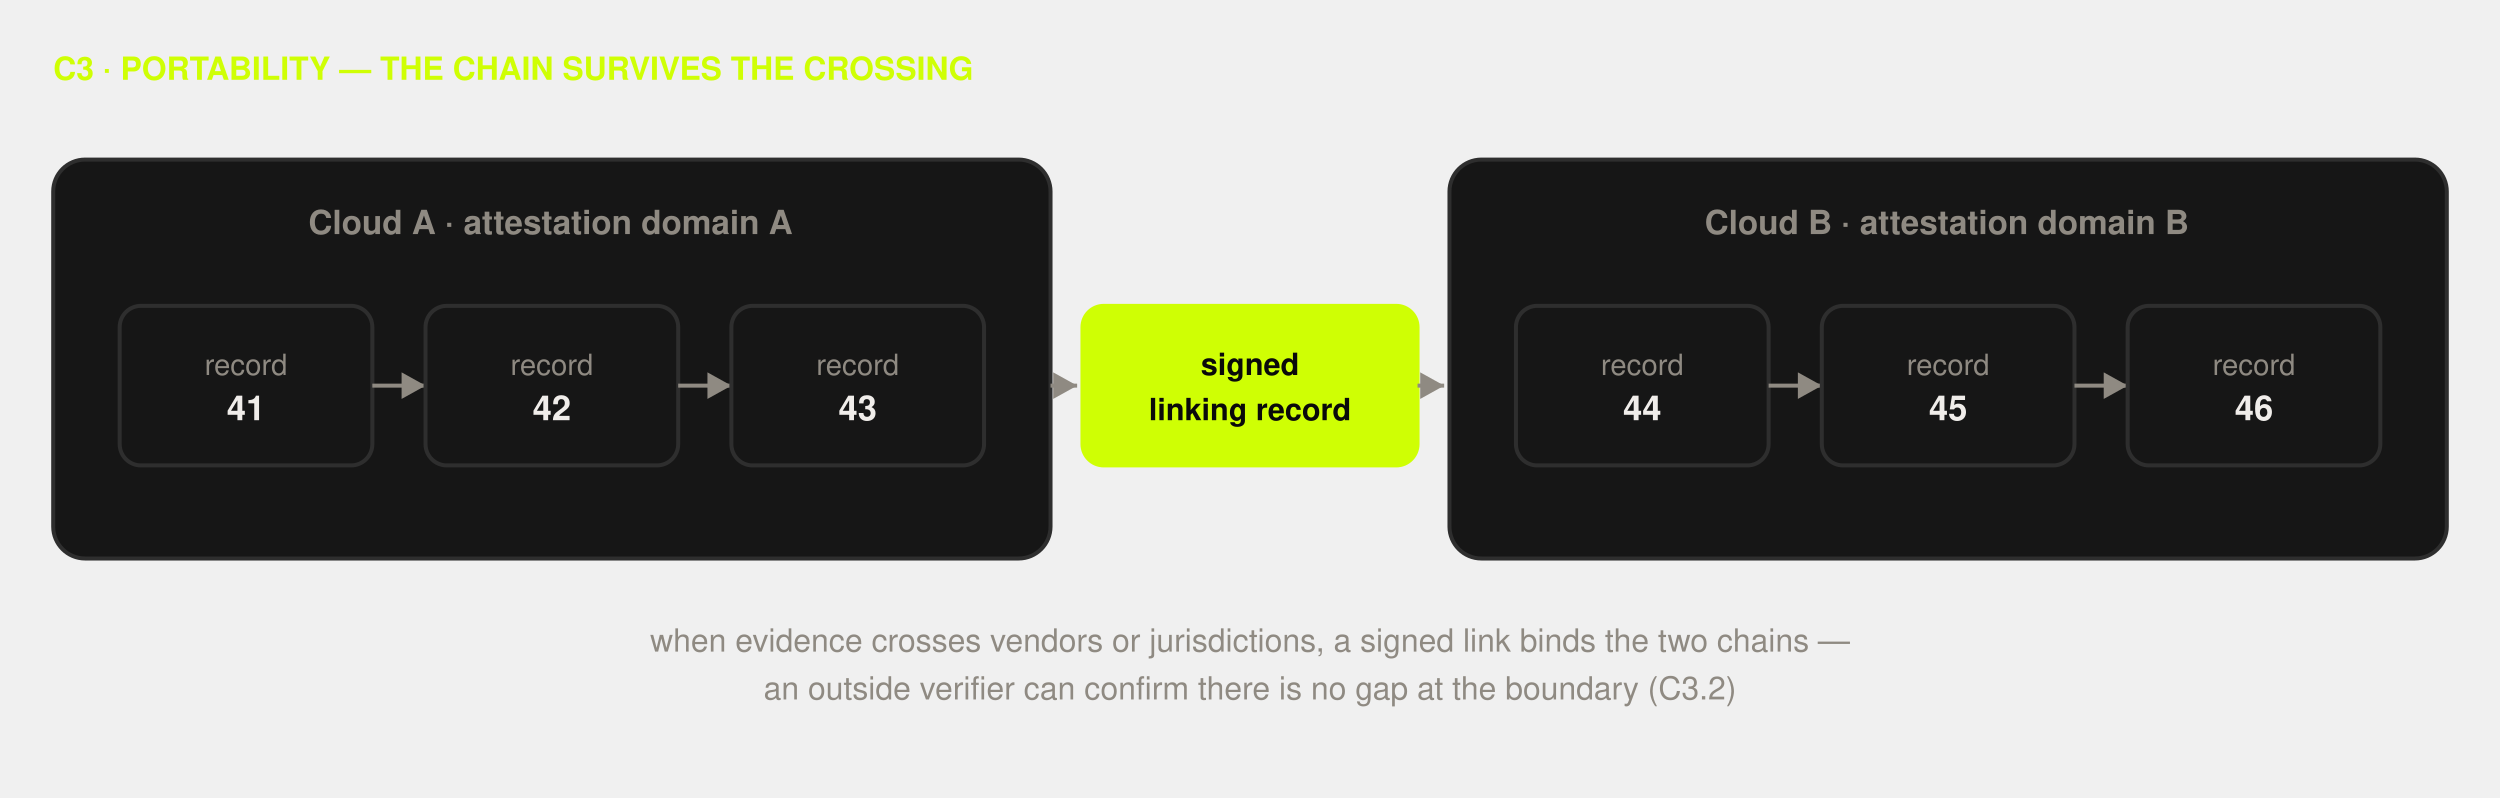
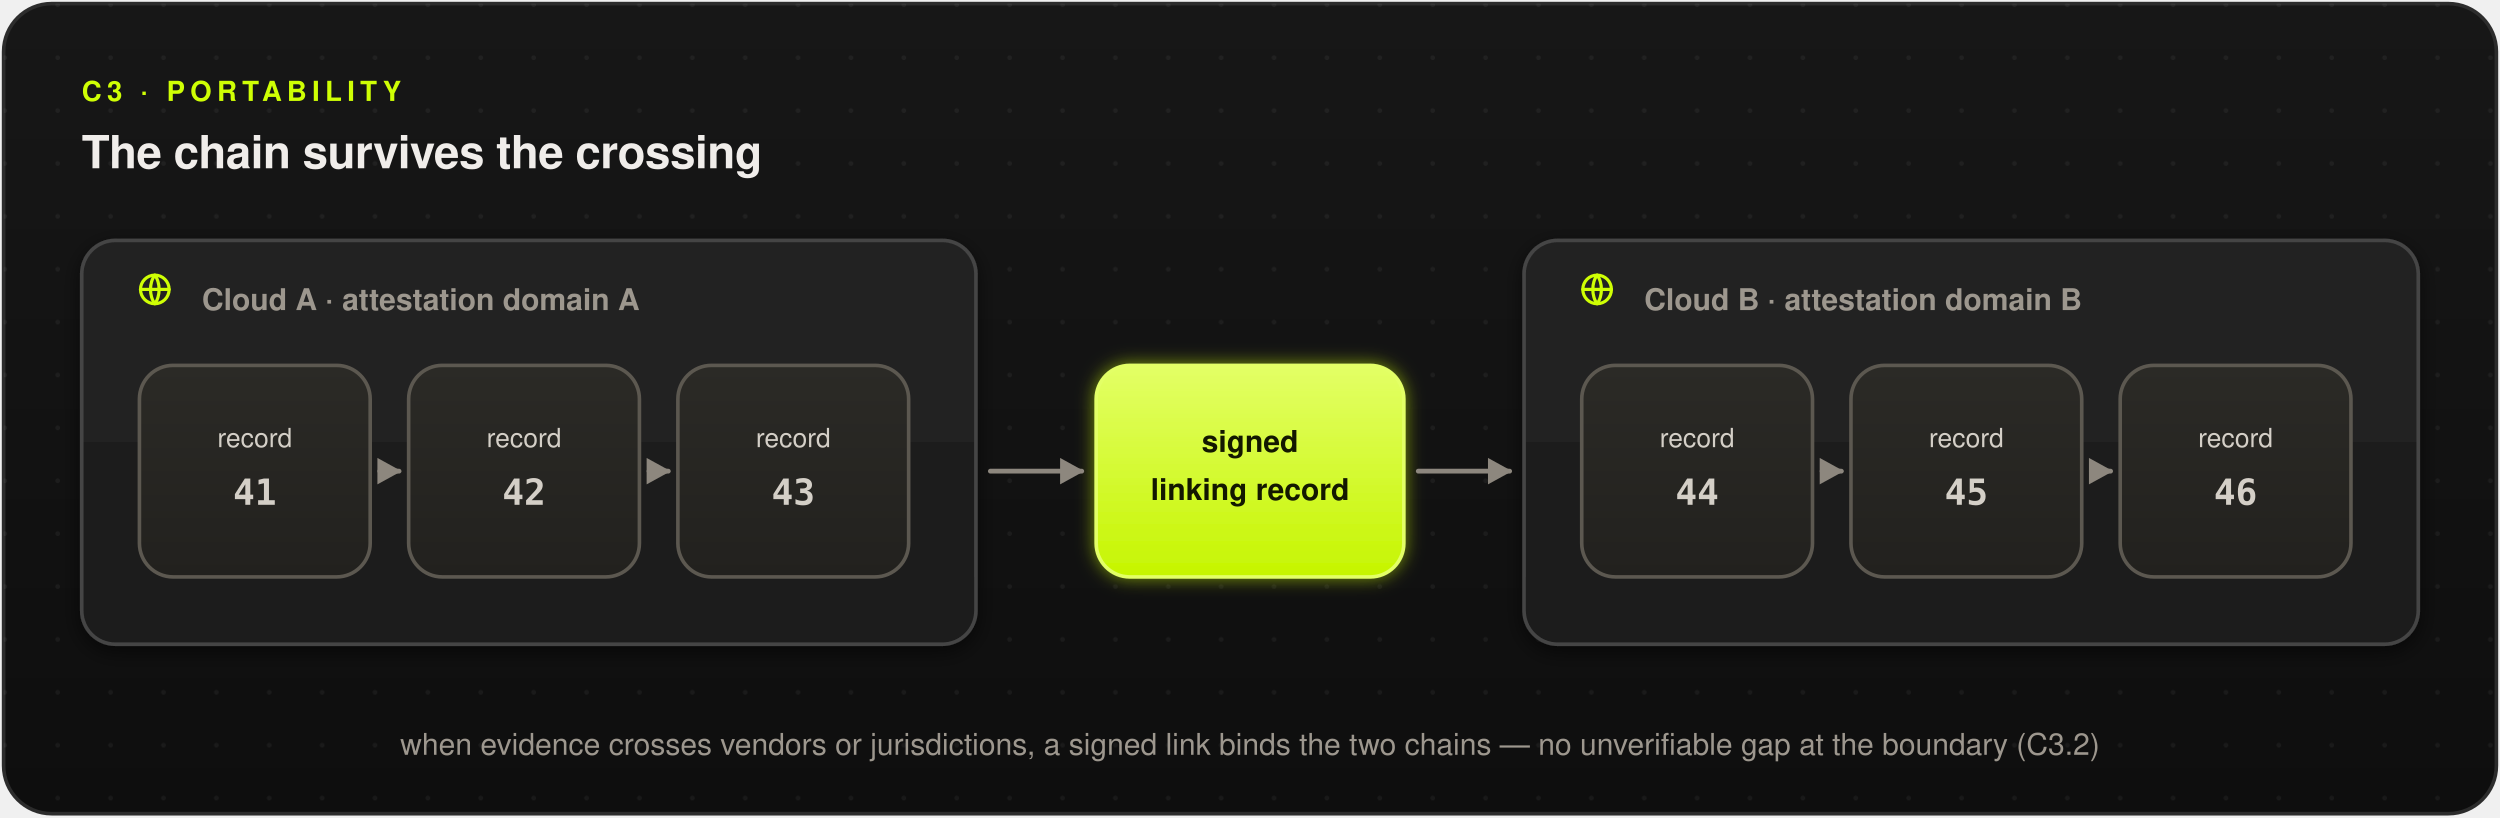
- <svg xmlns="http://www.w3.org/2000/svg" width="940" height="300" viewBox="0 0 940 300" font-family="Montserrat,'Source Sans 3',-apple-system,'Segoe UI',Helvetica,Arial,sans-serif">
-   <text x="20" y="30" font-size="12" fill="#cfff04" font-weight="600" text-anchor="start">C3 · PORTABILITY — THE CHAIN SURVIVES THE CROSSING</text>
-   <rect x="20" y="60" width="375" height="150" rx="12" fill="#161616" stroke="#2e2e2e" stroke-width="1.5" />
-   <text x="207" y="88" font-size="12.5" fill="#8f8a82" font-weight="600" text-anchor="middle">Cloud A · attestation domain A</text>
-   <rect x="45" y="115" width="95" height="60" rx="8" fill="#161616" stroke="#2e2e2e" stroke-width="1.5" />
-   <text x="92.5" y="141.0" font-size="11" fill="#8f8a82" text-anchor="middle">record</text>
-   <text x="92.5" y="158.0" font-size="13" fill="#f0edea" font-weight="600" text-anchor="middle">41</text>
-   <line x1="140" y1="145" x2="160" y2="145" stroke="#8f8a82" stroke-width="1.5" />
-   <polygon points="160,145 151,140 151,150" fill="#8f8a82" />
-   <rect x="160" y="115" width="95" height="60" rx="8" fill="#161616" stroke="#2e2e2e" stroke-width="1.5" />
-   <text x="207.5" y="141.0" font-size="11" fill="#8f8a82" text-anchor="middle">record</text>
-   <text x="207.5" y="158.0" font-size="13" fill="#f0edea" font-weight="600" text-anchor="middle">42</text>
-   <line x1="255" y1="145" x2="275" y2="145" stroke="#8f8a82" stroke-width="1.5" />
-   <polygon points="275,145 266,140 266,150" fill="#8f8a82" />
-   <rect x="275" y="115" width="95" height="60" rx="8" fill="#161616" stroke="#2e2e2e" stroke-width="1.5" />
-   <text x="322.5" y="141.0" font-size="11" fill="#8f8a82" text-anchor="middle">record</text>
-   <text x="322.5" y="158.0" font-size="13" fill="#f0edea" font-weight="600" text-anchor="middle">43</text>
-   <rect x="545" y="60" width="375" height="150" rx="12" fill="#161616" stroke="#2e2e2e" stroke-width="1.5" />
-   <text x="732" y="88" font-size="12.5" fill="#8f8a82" font-weight="600" text-anchor="middle">Cloud B · attestation domain B</text>
-   <rect x="570" y="115" width="95" height="60" rx="8" fill="#161616" stroke="#2e2e2e" stroke-width="1.5" />
-   <text x="617.5" y="141.0" font-size="11" fill="#8f8a82" text-anchor="middle">record</text>
-   <text x="617.5" y="158.0" font-size="13" fill="#f0edea" font-weight="600" text-anchor="middle">44</text>
-   <line x1="665" y1="145" x2="685" y2="145" stroke="#8f8a82" stroke-width="1.5" />
-   <polygon points="685,145 676,140 676,150" fill="#8f8a82" />
-   <rect x="685" y="115" width="95" height="60" rx="8" fill="#161616" stroke="#2e2e2e" stroke-width="1.5" />
-   <text x="732.5" y="141.0" font-size="11" fill="#8f8a82" text-anchor="middle">record</text>
-   <text x="732.5" y="158.0" font-size="13" fill="#f0edea" font-weight="600" text-anchor="middle">45</text>
-   <line x1="780" y1="145" x2="800" y2="145" stroke="#8f8a82" stroke-width="1.5" />
-   <polygon points="800,145 791,140 791,150" fill="#8f8a82" />
-   <rect x="800" y="115" width="95" height="60" rx="8" fill="#161616" stroke="#2e2e2e" stroke-width="1.5" />
-   <text x="847.5" y="141.0" font-size="11" fill="#8f8a82" text-anchor="middle">record</text>
-   <text x="847.5" y="158.0" font-size="13" fill="#f0edea" font-weight="600" text-anchor="middle">46</text>
-   <rect x="407" y="115" width="126" height="60" rx="8" fill="#cfff04" stroke="#cfff04" stroke-width="1.5" />
-   <text x="470.0" y="141.0" font-size="11.5" fill="#0a0a0a" font-weight="600" text-anchor="middle">signed</text>
-   <text x="470.0" y="158.0" font-size="11.5" fill="#0a0a0a" font-weight="600" text-anchor="middle">linking record</text>
-   <line x1="395" y1="145" x2="405" y2="145" stroke="#8f8a82" stroke-width="1.5" />
-   <polygon points="405,145 396,140 396,150" fill="#8f8a82" />
-   <line x1="533" y1="145" x2="543" y2="145" stroke="#8f8a82" stroke-width="1.5" />
-   <polygon points="543,145 534,140 534,150" fill="#8f8a82" />
-   <text x="470" y="245" font-size="12" fill="#8f8a82" text-anchor="middle">when evidence crosses vendors or jurisdictions, a signed link binds the two chains —</text>
-   <text x="470" y="263" font-size="12" fill="#8f8a82" text-anchor="middle">an outside verifier can confirm there is no gap at the boundary (C3.2)</text>
+ <svg xmlns="http://www.w3.org/2000/svg" width="1040" height="340" viewBox="0 0 1040 340" font-family="Montserrat,'Source Sans 3',-apple-system,'Segoe UI',Helvetica,Arial,sans-serif">
+   <defs>
+     <linearGradient id="gPanel" x1="0" y1="0" x2="0" y2="1">
+       <stop offset="0" stop-color="#171717" />
+       <stop offset="1" stop-color="#0e0e0e" />
+     </linearGradient>
+     <linearGradient id="gCard" x1="0" y1="0" x2="0" y2="1">
+       <stop offset="0" stop-color="#242424" />
+       <stop offset="1" stop-color="#1b1b1b" />
+     </linearGradient>
+     <linearGradient id="gWarm" x1="0" y1="0" x2="0" y2="1">
+       <stop offset="0" stop-color="#2b2a26" />
+       <stop offset="1" stop-color="#22211e" />
+     </linearGradient>
+     <linearGradient id="gLime" x1="0" y1="0" x2="0" y2="1">
+       <stop offset="0" stop-color="#e3ff66" />
+       <stop offset="1" stop-color="#c6f500" />
+     </linearGradient>
+     <linearGradient id="gTint" x1="0" y1="0" x2="0" y2="1">
+       <stop offset="0" stop-color="#2a3608" />
+       <stop offset="1" stop-color="#1e2704" />
+     </linearGradient>
+     <linearGradient id="gRed" x1="0" y1="0" x2="0" y2="1">
+       <stop offset="0" stop-color="#361417" />
+       <stop offset="1" stop-color="#280f12" />
+     </linearGradient>
+     <linearGradient id="gInk" x1="0" y1="0" x2="0" y2="1">
+       <stop offset="0" stop-color="#e3ff66" />
+       <stop offset="1" stop-color="#cfff04" />
+     </linearGradient>
+     <linearGradient id="gGate" x1="0" y1="0" x2="0" y2="1">
+       <stop offset="0" stop-color="#222222" />
+       <stop offset="1" stop-color="#151515" />
+     </linearGradient>
+     <filter id="fShadow" x="-30%" y="-30%" width="160%" height="170%">
+       <feDropShadow dx="0" dy="2.5" stdDeviation="4" flood-color="#000000" flood-opacity="0.55" />
+     </filter>
+     <filter id="fGlow" x="-60%" y="-60%" width="220%" height="220%">
+       <feDropShadow dx="0" dy="0" stdDeviation="3.5" flood-color="#cfff04" flood-opacity="0.55" />
+     </filter>
+     <pattern id="pGrid" width="22" height="22" patternUnits="userSpaceOnUse">
+       <circle cx="2" cy="2" r="1" fill="#ffffff" opacity="0.05" />
+     </pattern>
+   </defs>
+   <rect x="1.5" y="1.5" width="1037" height="337" rx="20" fill="url(#gPanel)" stroke="#2c2c2c" stroke-width="1.5" />
+   <rect x="1.5" y="1.5" width="1037" height="337" rx="20" fill="url(#pGrid)" />
+   <text x="34" y="42" font-size="11.5" font-weight="700" letter-spacing="2.2" fill="#cfff04">C3 · PORTABILITY</text>
+   <text x="34" y="70" font-size="19" font-weight="700" letter-spacing="-0.2" fill="#f0edea">The chain survives the crossing</text>
+   <rect x="34" y="100" width="372" height="168" rx="14" fill="url(#gCard)" stroke="#454545" stroke-width="1.5" filter="url(#fShadow)" />
+   <g transform="translate(56,112) scale(0.7)" fill="none" stroke="#cfff04" stroke-width="1.9" stroke-linecap="round" stroke-linejoin="round">
+     <path d="M12 12 m-8.5 0 a8.5 8.5 0 1 0 17 0 a8.5 8.5 0 1 0 -17 0" />
+     <path d="M12 3.5 C8.6 8 8.6 16 12 20.5 C15.4 16 15.4 8 12 3.5 M3.5 12 H20.5" />
+   </g>
+   <text x="84" y="129" font-size="12.5" fill="#9d978e" text-anchor="start" font-weight="700">Cloud A · attestation domain A</text>
+   <rect x="58" y="152" width="96" height="88" rx="14" fill="url(#gWarm)" stroke="#5c5850" stroke-width="1.5" />
+   <text x="106" y="186" font-size="11" fill="#d4cfc7" text-anchor="middle">record</text>
+   <text x="106" y="210" font-size="15" fill="#d4cfc7" text-anchor="middle" font-weight="700" font-family="ui-monospace,'SF Mono',Menlo,Consolas,monospace">41</text>
+   <line x1="158" y1="196" x2="166" y2="196" stroke="#8d877e" stroke-width="2" stroke-linecap="round" />
+   <polygon points="167,196 157,190.5 157,201.5" fill="#8d877e" />
+   <rect x="170" y="152" width="96" height="88" rx="14" fill="url(#gWarm)" stroke="#5c5850" stroke-width="1.5" />
+   <text x="218" y="186" font-size="11" fill="#d4cfc7" text-anchor="middle">record</text>
+   <text x="218" y="210" font-size="15" fill="#d4cfc7" text-anchor="middle" font-weight="700" font-family="ui-monospace,'SF Mono',Menlo,Consolas,monospace">42</text>
+   <line x1="270" y1="196" x2="278" y2="196" stroke="#8d877e" stroke-width="2" stroke-linecap="round" />
+   <polygon points="279,196 269,190.5 269,201.5" fill="#8d877e" />
+   <rect x="282" y="152" width="96" height="88" rx="14" fill="url(#gWarm)" stroke="#5c5850" stroke-width="1.5" />
+   <text x="330" y="186" font-size="11" fill="#d4cfc7" text-anchor="middle">record</text>
+   <text x="330" y="210" font-size="15" fill="#d4cfc7" text-anchor="middle" font-weight="700" font-family="ui-monospace,'SF Mono',Menlo,Consolas,monospace">43</text>
+   <rect x="634" y="100" width="372" height="168" rx="14" fill="url(#gCard)" stroke="#454545" stroke-width="1.5" filter="url(#fShadow)" />
+   <g transform="translate(656,112) scale(0.7)" fill="none" stroke="#cfff04" stroke-width="1.9" stroke-linecap="round" stroke-linejoin="round">
+     <path d="M12 12 m-8.5 0 a8.5 8.5 0 1 0 17 0 a8.5 8.5 0 1 0 -17 0" />
+     <path d="M12 3.5 C8.6 8 8.6 16 12 20.5 C15.4 16 15.4 8 12 3.5 M3.5 12 H20.5" />
+   </g>
+   <text x="684" y="129" font-size="12.5" fill="#9d978e" text-anchor="start" font-weight="700">Cloud B · attestation domain B</text>
+   <rect x="658" y="152" width="96" height="88" rx="14" fill="url(#gWarm)" stroke="#5c5850" stroke-width="1.5" />
+   <text x="706" y="186" font-size="11" fill="#d4cfc7" text-anchor="middle">record</text>
+   <text x="706" y="210" font-size="15" fill="#d4cfc7" text-anchor="middle" font-weight="700" font-family="ui-monospace,'SF Mono',Menlo,Consolas,monospace">44</text>
+   <line x1="758" y1="196" x2="766" y2="196" stroke="#8d877e" stroke-width="2" stroke-linecap="round" />
+   <polygon points="767,196 757,190.5 757,201.5" fill="#8d877e" />
+   <rect x="770" y="152" width="96" height="88" rx="14" fill="url(#gWarm)" stroke="#5c5850" stroke-width="1.5" />
+   <text x="818" y="186" font-size="11" fill="#d4cfc7" text-anchor="middle">record</text>
+   <text x="818" y="210" font-size="15" fill="#d4cfc7" text-anchor="middle" font-weight="700" font-family="ui-monospace,'SF Mono',Menlo,Consolas,monospace">45</text>
+   <line x1="870" y1="196" x2="878" y2="196" stroke="#8d877e" stroke-width="2" stroke-linecap="round" />
+   <polygon points="879,196 869,190.5 869,201.5" fill="#8d877e" />
+   <rect x="882" y="152" width="96" height="88" rx="14" fill="url(#gWarm)" stroke="#5c5850" stroke-width="1.5" />
+   <text x="930" y="186" font-size="11" fill="#d4cfc7" text-anchor="middle">record</text>
+   <text x="930" y="210" font-size="15" fill="#d4cfc7" text-anchor="middle" font-weight="700" font-family="ui-monospace,'SF Mono',Menlo,Consolas,monospace">46</text>
+   <rect x="456" y="152" width="128" height="88" rx="14" fill="url(#gLime)" stroke="#e3ff66" stroke-width="1.5" filter="url(#fGlow)" />
+   <text x="520" y="188" font-size="12.5" fill="#131800" text-anchor="middle" font-weight="700">signed</text>
+   <text x="520" y="208" font-size="12.5" fill="#131800" text-anchor="middle" font-weight="700">linking record</text>
+   <line x1="412" y1="196" x2="450" y2="196" stroke="#8d877e" stroke-width="2" stroke-linecap="round" />
+   <polygon points="451,196 441,190.5 441,201.5" fill="#8d877e" />
+   <line x1="590" y1="196" x2="628" y2="196" stroke="#8d877e" stroke-width="2" stroke-linecap="round" />
+   <polygon points="629,196 619,190.5 619,201.5" fill="#8d877e" />
+   <text x="520.0" y="314" font-size="12.5" fill="#9d978e" text-anchor="middle">when evidence crosses vendors or jurisdictions, a signed link binds the two chains — no unverifiable gap at the boundary (C3.2)</text>
</svg>
